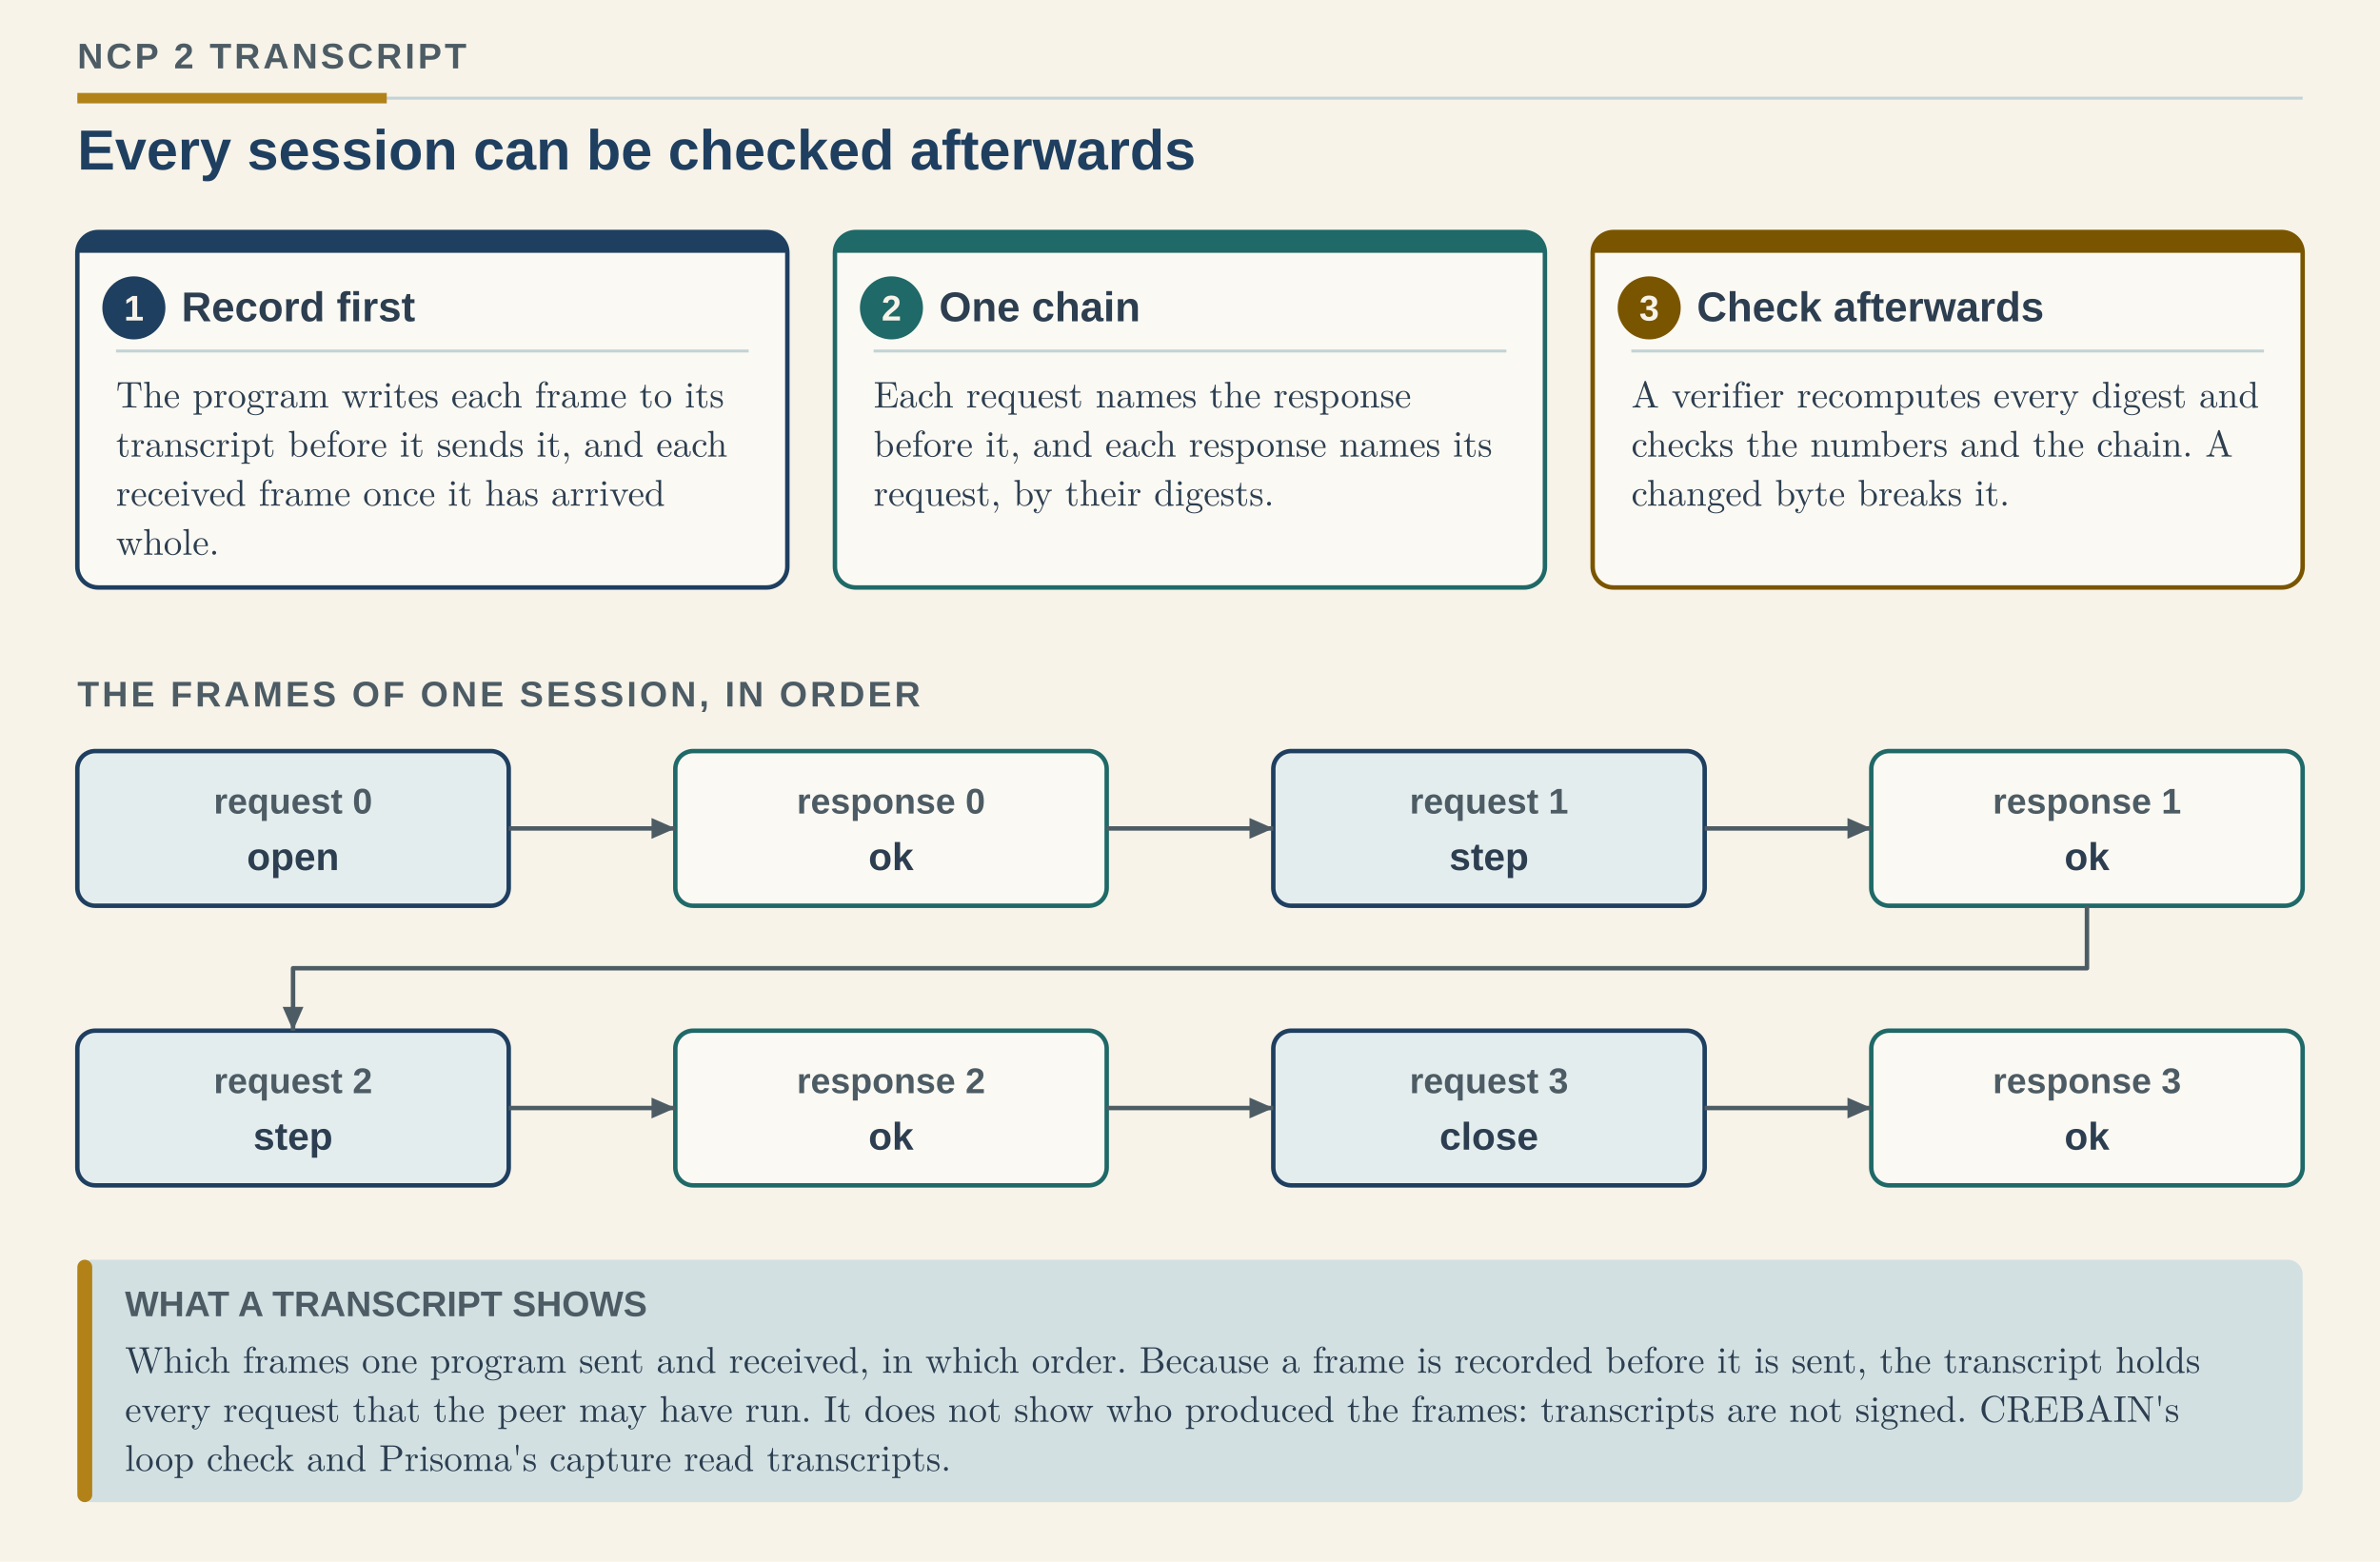
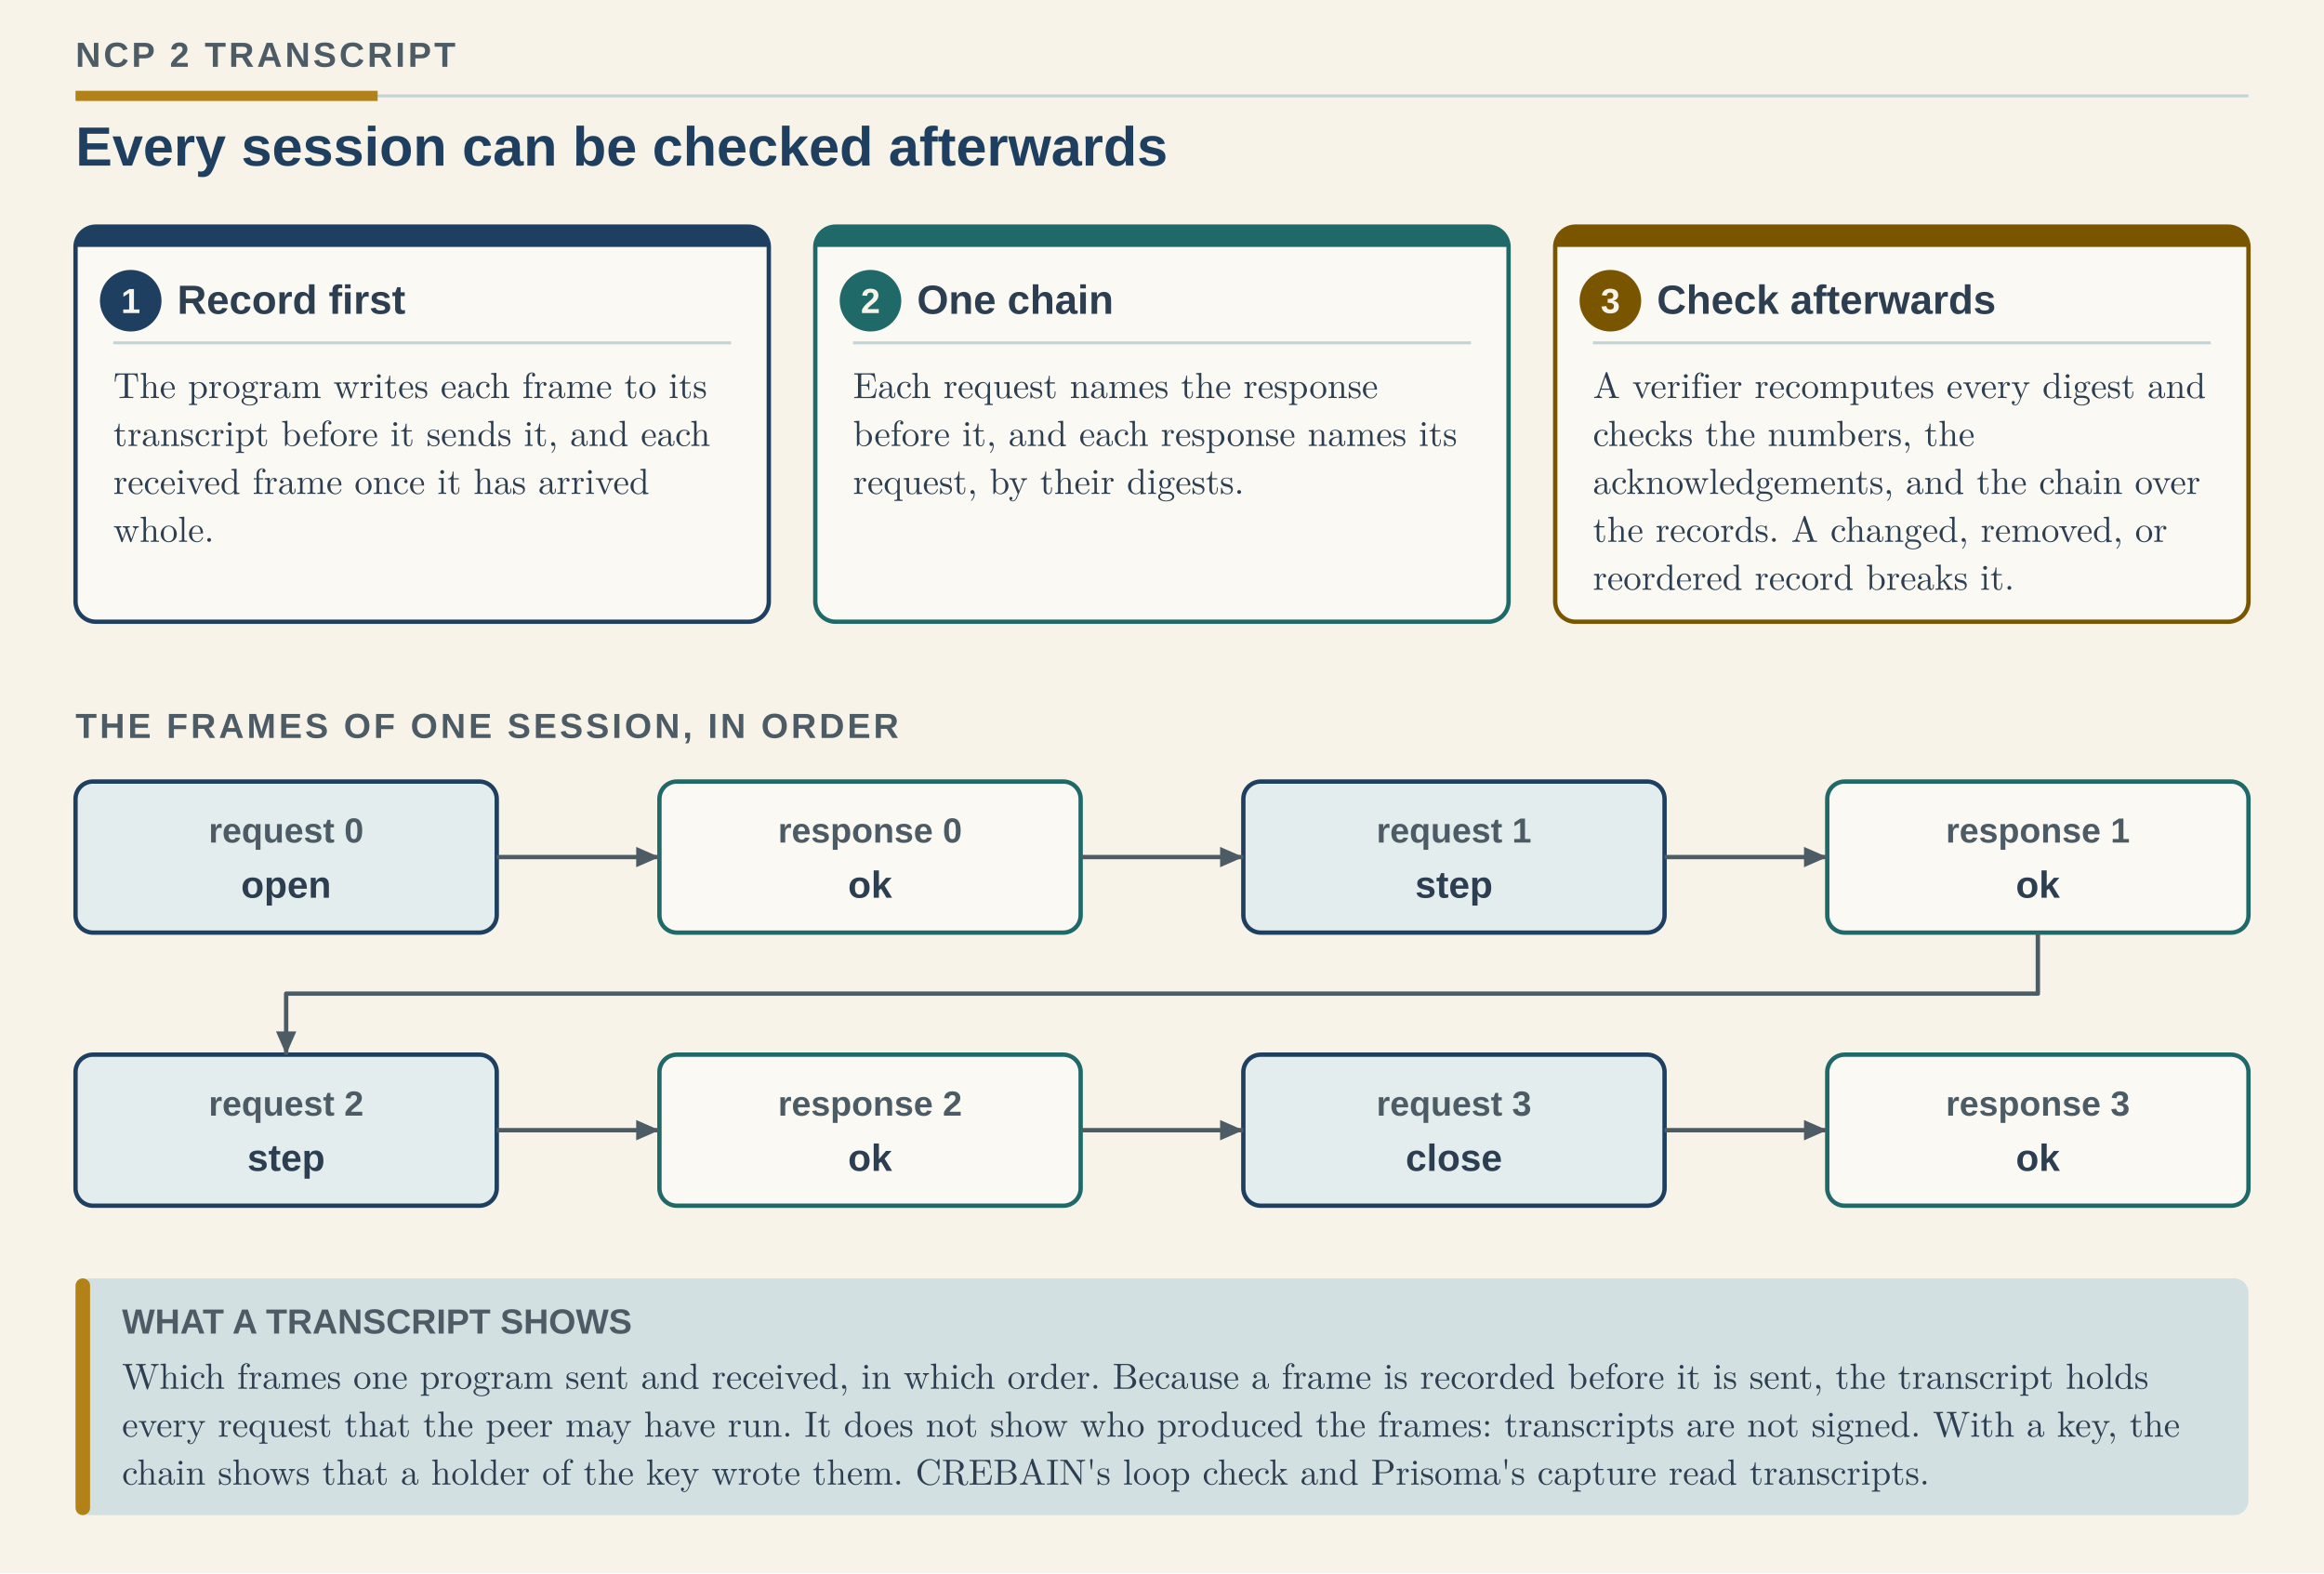
- <svg xmlns="http://www.w3.org/2000/svg" xml:lang="en" width="1600" height="1050" viewBox="0 0 1600 1050" role="img" aria-labelledby="ncp2-transcript-title ncp2-transcript-desc">
+ <svg xmlns="http://www.w3.org/2000/svg" xml:lang="en" width="1600" height="1083" viewBox="0 0 1600 1083" role="img" aria-labelledby="ncp2-transcript-title ncp2-transcript-desc">
  <defs>
    <style>.s{font-family:'Source Sans Pro', 'Source Sans 3', Arial, 'Liberation Sans', 'Helvetica Neue', Helvetica, sans-serif}.r{font-family:'Latin Modern Roman', 'LM Roman 10', 'Times New Roman', 'Liberation Serif', Times, serif}</style>
    <marker id="ncp2-transcript-arrow-muted" viewBox="0 0 16 14" refX="16" refY="7" markerWidth="16" markerHeight="14" markerUnits="userSpaceOnUse" orient="auto-start-reverse">
      <path d="M0,0 L16,7 L0,14 z" fill="#4D5C64" />
    </marker>
    <pattern id="ncp2-transcript-hatch" width="12" height="12" patternUnits="userSpaceOnUse" patternTransform="rotate(40)">
      <line x1="0" y1="0" x2="0" y2="12" stroke="#B28218" stroke-width="3" />
    </pattern>
  </defs>
-   <rect width="1600" height="1050" fill="#F7F3E9" />
+   <rect width="1600" height="1083" fill="#F7F3E9" />
  <path d="M52 66 L1548 66" stroke="#C3D3D6" stroke-width="2" fill="none" stroke-linecap="butt" />
  <path d="M52 66 L260 66" stroke="#B28218" stroke-width="7" fill="none" stroke-linecap="butt" />
-   <rect x="52" y="156" width="477.3" height="239" rx="14" fill="#FBF9F3" stroke="#1F3F60" stroke-width="3" />
+   <rect x="52" y="156" width="477.3" height="272" rx="14" fill="#FBF9F3" stroke="#1F3F60" stroke-width="3" />
  <path d="M52 170 L52 170 Q52 156 66 156 L515.3 156 Q529.3 156 529.3 170 L529.3 170 Z" fill="#1F3F60" />
  <circle cx="90" cy="207" r="21.2" fill="#1F3F60" />
  <path d="M78 236 L503.3 236" stroke="#C3D3D6" stroke-width="2" fill="none" stroke-linecap="butt" />
-   <rect x="561.3" y="156" width="477.3" height="239" rx="14" fill="#FBF9F3" stroke="#1F6968" stroke-width="3" />
+   <rect x="561.3" y="156" width="477.3" height="272" rx="14" fill="#FBF9F3" stroke="#1F6968" stroke-width="3" />
  <path d="M561.3 170 L561.3 170 Q561.3 156 575.3 156 L1024.7 156 Q1038.7 156 1038.7 170 L1038.7 170 Z" fill="#1F6968" />
  <circle cx="599.3" cy="207" r="21.2" fill="#1F6968" />
  <path d="M587.3 236 L1012.7 236" stroke="#C3D3D6" stroke-width="2" fill="none" stroke-linecap="butt" />
-   <rect x="1070.7" y="156" width="477.3" height="239" rx="14" fill="#FBF9F3" stroke="#7A5500" stroke-width="3" />
+   <rect x="1070.7" y="156" width="477.3" height="272" rx="14" fill="#FBF9F3" stroke="#7A5500" stroke-width="3" />
  <path d="M1070.7 170 L1070.7 170 Q1070.7 156 1084.7 156 L1534 156 Q1548 156 1548 170 L1548 170 Z" fill="#7A5500" />
  <circle cx="1108.7" cy="207" r="21.2" fill="#7A5500" />
  <path d="M1096.7 236 L1522 236" stroke="#C3D3D6" stroke-width="2" fill="none" stroke-linecap="butt" />
-   <rect x="52" y="505" width="290" height="104" rx="12" fill="#E4EDEE" stroke="#1F3F60" stroke-width="3" />
-   <rect x="454" y="505" width="290" height="104" rx="12" fill="#FBF9F3" stroke="#1F6968" stroke-width="3" />
-   <rect x="856" y="505" width="290" height="104" rx="12" fill="#E4EDEE" stroke="#1F3F60" stroke-width="3" />
-   <rect x="1258" y="505" width="290" height="104" rx="12" fill="#FBF9F3" stroke="#1F6968" stroke-width="3" />
-   <rect x="52" y="693" width="290" height="104" rx="12" fill="#E4EDEE" stroke="#1F3F60" stroke-width="3" />
-   <rect x="454" y="693" width="290" height="104" rx="12" fill="#FBF9F3" stroke="#1F6968" stroke-width="3" />
-   <rect x="856" y="693" width="290" height="104" rx="12" fill="#E4EDEE" stroke="#1F3F60" stroke-width="3" />
-   <rect x="1258" y="693" width="290" height="104" rx="12" fill="#FBF9F3" stroke="#1F6968" stroke-width="3" />
-   <rect x="52" y="847" width="1496" height="163" rx="10" fill="#D2E0E2" />
-   <rect x="52" y="847" width="10" height="163" rx="5" fill="#B28218" />
-   <path d="M342 557 L454 557" fill="none" stroke="#4D5C64" stroke-width="3" stroke-linejoin="round" marker-end="url(#ncp2-transcript-arrow-muted)" />
-   <path d="M744 557 L856 557" fill="none" stroke="#4D5C64" stroke-width="3" stroke-linejoin="round" marker-end="url(#ncp2-transcript-arrow-muted)" />
-   <path d="M1146 557 L1258 557" fill="none" stroke="#4D5C64" stroke-width="3" stroke-linejoin="round" marker-end="url(#ncp2-transcript-arrow-muted)" />
-   <path d="M1403 609 L1403 651 L197 651 L197 693" fill="none" stroke="#4D5C64" stroke-width="3" stroke-linejoin="round" marker-end="url(#ncp2-transcript-arrow-muted)" />
-   <path d="M342 745 L454 745" fill="none" stroke="#4D5C64" stroke-width="3" stroke-linejoin="round" marker-end="url(#ncp2-transcript-arrow-muted)" />
-   <path d="M744 745 L856 745" fill="none" stroke="#4D5C64" stroke-width="3" stroke-linejoin="round" marker-end="url(#ncp2-transcript-arrow-muted)" />
-   <path d="M1146 745 L1258 745" fill="none" stroke="#4D5C64" stroke-width="3" stroke-linejoin="round" marker-end="url(#ncp2-transcript-arrow-muted)" />
+   <rect x="52" y="538" width="290" height="104" rx="12" fill="#E4EDEE" stroke="#1F3F60" stroke-width="3" />
+   <rect x="454" y="538" width="290" height="104" rx="12" fill="#FBF9F3" stroke="#1F6968" stroke-width="3" />
+   <rect x="856" y="538" width="290" height="104" rx="12" fill="#E4EDEE" stroke="#1F3F60" stroke-width="3" />
+   <rect x="1258" y="538" width="290" height="104" rx="12" fill="#FBF9F3" stroke="#1F6968" stroke-width="3" />
+   <rect x="52" y="726" width="290" height="104" rx="12" fill="#E4EDEE" stroke="#1F3F60" stroke-width="3" />
+   <rect x="454" y="726" width="290" height="104" rx="12" fill="#FBF9F3" stroke="#1F6968" stroke-width="3" />
+   <rect x="856" y="726" width="290" height="104" rx="12" fill="#E4EDEE" stroke="#1F3F60" stroke-width="3" />
+   <rect x="1258" y="726" width="290" height="104" rx="12" fill="#FBF9F3" stroke="#1F6968" stroke-width="3" />
+   <rect x="52" y="880" width="1496" height="163" rx="10" fill="#D2E0E2" />
+   <rect x="52" y="880" width="10" height="163" rx="5" fill="#B28218" />
+   <path d="M342 590 L454 590" fill="none" stroke="#4D5C64" stroke-width="3" stroke-linejoin="round" marker-end="url(#ncp2-transcript-arrow-muted)" />
+   <path d="M744 590 L856 590" fill="none" stroke="#4D5C64" stroke-width="3" stroke-linejoin="round" marker-end="url(#ncp2-transcript-arrow-muted)" />
+   <path d="M1146 590 L1258 590" fill="none" stroke="#4D5C64" stroke-width="3" stroke-linejoin="round" marker-end="url(#ncp2-transcript-arrow-muted)" />
+   <path d="M1403 642 L1403 684 L197 684 L197 726" fill="none" stroke="#4D5C64" stroke-width="3" stroke-linejoin="round" marker-end="url(#ncp2-transcript-arrow-muted)" />
+   <path d="M342 778 L454 778" fill="none" stroke="#4D5C64" stroke-width="3" stroke-linejoin="round" marker-end="url(#ncp2-transcript-arrow-muted)" />
+   <path d="M744 778 L856 778" fill="none" stroke="#4D5C64" stroke-width="3" stroke-linejoin="round" marker-end="url(#ncp2-transcript-arrow-muted)" />
+   <path d="M1146 778 L1258 778" fill="none" stroke="#4D5C64" stroke-width="3" stroke-linejoin="round" marker-end="url(#ncp2-transcript-arrow-muted)" />
  <text x="52" y="46" class="s" font-size="24" fill="#4D5C64" font-weight="700" letter-spacing="2">NCP 2 TRANSCRIPT</text>
  <text x="52" y="114" class="s" font-size="38" fill="#1F3F60" font-weight="700">Every session can be checked afterwards</text>
  <text x="90" y="215.5" class="s" font-size="24" fill="#F7F3E9" font-weight="700" letter-spacing="1" text-anchor="middle">1</text>
  <text x="122" y="216" class="s" font-size="28" fill="#2C3E50" font-weight="700">Record first</text>
  <text x="78" y="274" class="r" font-size="25" fill="#2C3E50">The program writes each frame to its</text>
  <text x="78" y="307" class="r" font-size="25" fill="#2C3E50">transcript before it sends it, and each</text>
  <text x="78" y="340" class="r" font-size="25" fill="#2C3E50">received frame once it has arrived</text>
  <text x="78" y="373" class="r" font-size="25" fill="#2C3E50">whole.</text>
  <text x="599.3" y="215.5" class="s" font-size="24" fill="#F7F3E9" font-weight="700" letter-spacing="1" text-anchor="middle">2</text>
  <text x="631.3" y="216" class="s" font-size="28" fill="#2C3E50" font-weight="700">One chain</text>
  <text x="587.3" y="274" class="r" font-size="25" fill="#2C3E50">Each request names the response</text>
  <text x="587.3" y="307" class="r" font-size="25" fill="#2C3E50">before it, and each response names its</text>
  <text x="587.3" y="340" class="r" font-size="25" fill="#2C3E50">request, by their digests.</text>
  <text x="1108.7" y="215.5" class="s" font-size="24" fill="#F7F3E9" font-weight="700" letter-spacing="1" text-anchor="middle">3</text>
  <text x="1140.7" y="216" class="s" font-size="28" fill="#2C3E50" font-weight="700">Check afterwards</text>
  <text x="1096.7" y="274" class="r" font-size="25" fill="#2C3E50">A verifier recomputes every digest and</text>
-   <text x="1096.7" y="307" class="r" font-size="25" fill="#2C3E50">checks the numbers and the chain. A</text>
-   <text x="1096.7" y="340" class="r" font-size="25" fill="#2C3E50">changed byte breaks it.</text>
-   <text x="52" y="475" class="s" font-size="24" fill="#4D5C64" font-weight="700" letter-spacing="2">THE FRAMES OF ONE SESSION, IN ORDER</text>
-   <text x="197" y="547" class="s" font-size="24" fill="#4D5C64" font-weight="600" text-anchor="middle">request 0</text>
-   <text x="197" y="585" class="s" font-size="26" fill="#2C3E50" font-weight="700" text-anchor="middle">open</text>
-   <text x="599" y="547" class="s" font-size="24" fill="#4D5C64" font-weight="600" text-anchor="middle">response 0</text>
-   <text x="599" y="585" class="s" font-size="26" fill="#2C3E50" font-weight="700" text-anchor="middle">ok</text>
-   <text x="1001" y="547" class="s" font-size="24" fill="#4D5C64" font-weight="600" text-anchor="middle">request 1</text>
-   <text x="1001" y="585" class="s" font-size="26" fill="#2C3E50" font-weight="700" text-anchor="middle">step</text>
-   <text x="1403" y="547" class="s" font-size="24" fill="#4D5C64" font-weight="600" text-anchor="middle">response 1</text>
-   <text x="1403" y="585" class="s" font-size="26" fill="#2C3E50" font-weight="700" text-anchor="middle">ok</text>
-   <text x="197" y="735" class="s" font-size="24" fill="#4D5C64" font-weight="600" text-anchor="middle">request 2</text>
-   <text x="197" y="773" class="s" font-size="26" fill="#2C3E50" font-weight="700" text-anchor="middle">step</text>
-   <text x="599" y="735" class="s" font-size="24" fill="#4D5C64" font-weight="600" text-anchor="middle">response 2</text>
-   <text x="599" y="773" class="s" font-size="26" fill="#2C3E50" font-weight="700" text-anchor="middle">ok</text>
-   <text x="1001" y="735" class="s" font-size="24" fill="#4D5C64" font-weight="600" text-anchor="middle">request 3</text>
-   <text x="1001" y="773" class="s" font-size="26" fill="#2C3E50" font-weight="700" text-anchor="middle">close</text>
-   <text x="1403" y="735" class="s" font-size="24" fill="#4D5C64" font-weight="600" text-anchor="middle">response 3</text>
-   <text x="1403" y="773" class="s" font-size="26" fill="#2C3E50" font-weight="700" text-anchor="middle">ok</text>
-   <text x="84" y="885" class="s" font-size="24" fill="#4D5C64" font-weight="600">WHAT A TRANSCRIPT SHOWS</text>
-   <text x="84" y="923" class="r" font-size="25" fill="#2C3E50">Which frames one program sent and received, in which order. Because a frame is recorded before it is sent, the transcript holds</text>
-   <text x="84" y="956" class="r" font-size="25" fill="#2C3E50">every request that the peer may have run. It does not show who produced the frames: transcripts are not signed. CREBAIN's</text>
-   <text x="84" y="989" class="r" font-size="25" fill="#2C3E50">loop check and Prisoma's capture read transcripts.</text>
+   <text x="1096.7" y="307" class="r" font-size="25" fill="#2C3E50">checks the numbers, the</text>
+   <text x="1096.7" y="340" class="r" font-size="25" fill="#2C3E50">acknowledgements, and the chain over</text>
+   <text x="1096.7" y="373" class="r" font-size="25" fill="#2C3E50">the records. A changed, removed, or</text>
+   <text x="1096.7" y="406" class="r" font-size="25" fill="#2C3E50">reordered record breaks it.</text>
+   <text x="52" y="508" class="s" font-size="24" fill="#4D5C64" font-weight="700" letter-spacing="2">THE FRAMES OF ONE SESSION, IN ORDER</text>
+   <text x="197" y="580" class="s" font-size="24" fill="#4D5C64" font-weight="600" text-anchor="middle">request 0</text>
+   <text x="197" y="618" class="s" font-size="26" fill="#2C3E50" font-weight="700" text-anchor="middle">open</text>
+   <text x="599" y="580" class="s" font-size="24" fill="#4D5C64" font-weight="600" text-anchor="middle">response 0</text>
+   <text x="599" y="618" class="s" font-size="26" fill="#2C3E50" font-weight="700" text-anchor="middle">ok</text>
+   <text x="1001" y="580" class="s" font-size="24" fill="#4D5C64" font-weight="600" text-anchor="middle">request 1</text>
+   <text x="1001" y="618" class="s" font-size="26" fill="#2C3E50" font-weight="700" text-anchor="middle">step</text>
+   <text x="1403" y="580" class="s" font-size="24" fill="#4D5C64" font-weight="600" text-anchor="middle">response 1</text>
+   <text x="1403" y="618" class="s" font-size="26" fill="#2C3E50" font-weight="700" text-anchor="middle">ok</text>
+   <text x="197" y="768" class="s" font-size="24" fill="#4D5C64" font-weight="600" text-anchor="middle">request 2</text>
+   <text x="197" y="806" class="s" font-size="26" fill="#2C3E50" font-weight="700" text-anchor="middle">step</text>
+   <text x="599" y="768" class="s" font-size="24" fill="#4D5C64" font-weight="600" text-anchor="middle">response 2</text>
+   <text x="599" y="806" class="s" font-size="26" fill="#2C3E50" font-weight="700" text-anchor="middle">ok</text>
+   <text x="1001" y="768" class="s" font-size="24" fill="#4D5C64" font-weight="600" text-anchor="middle">request 3</text>
+   <text x="1001" y="806" class="s" font-size="26" fill="#2C3E50" font-weight="700" text-anchor="middle">close</text>
+   <text x="1403" y="768" class="s" font-size="24" fill="#4D5C64" font-weight="600" text-anchor="middle">response 3</text>
+   <text x="1403" y="806" class="s" font-size="26" fill="#2C3E50" font-weight="700" text-anchor="middle">ok</text>
+   <text x="84" y="918" class="s" font-size="24" fill="#4D5C64" font-weight="600">WHAT A TRANSCRIPT SHOWS</text>
+   <text x="84" y="956" class="r" font-size="25" fill="#2C3E50">Which frames one program sent and received, in which order. Because a frame is recorded before it is sent, the transcript holds</text>
+   <text x="84" y="989" class="r" font-size="25" fill="#2C3E50">every request that the peer may have run. It does not show who produced the frames: transcripts are not signed. With a key, the</text>
+   <text x="84" y="1022" class="r" font-size="25" fill="#2C3E50">chain shows that a holder of the key wrote them. CREBAIN's loop check and Prisoma's capture read transcripts.</text>
</svg>
